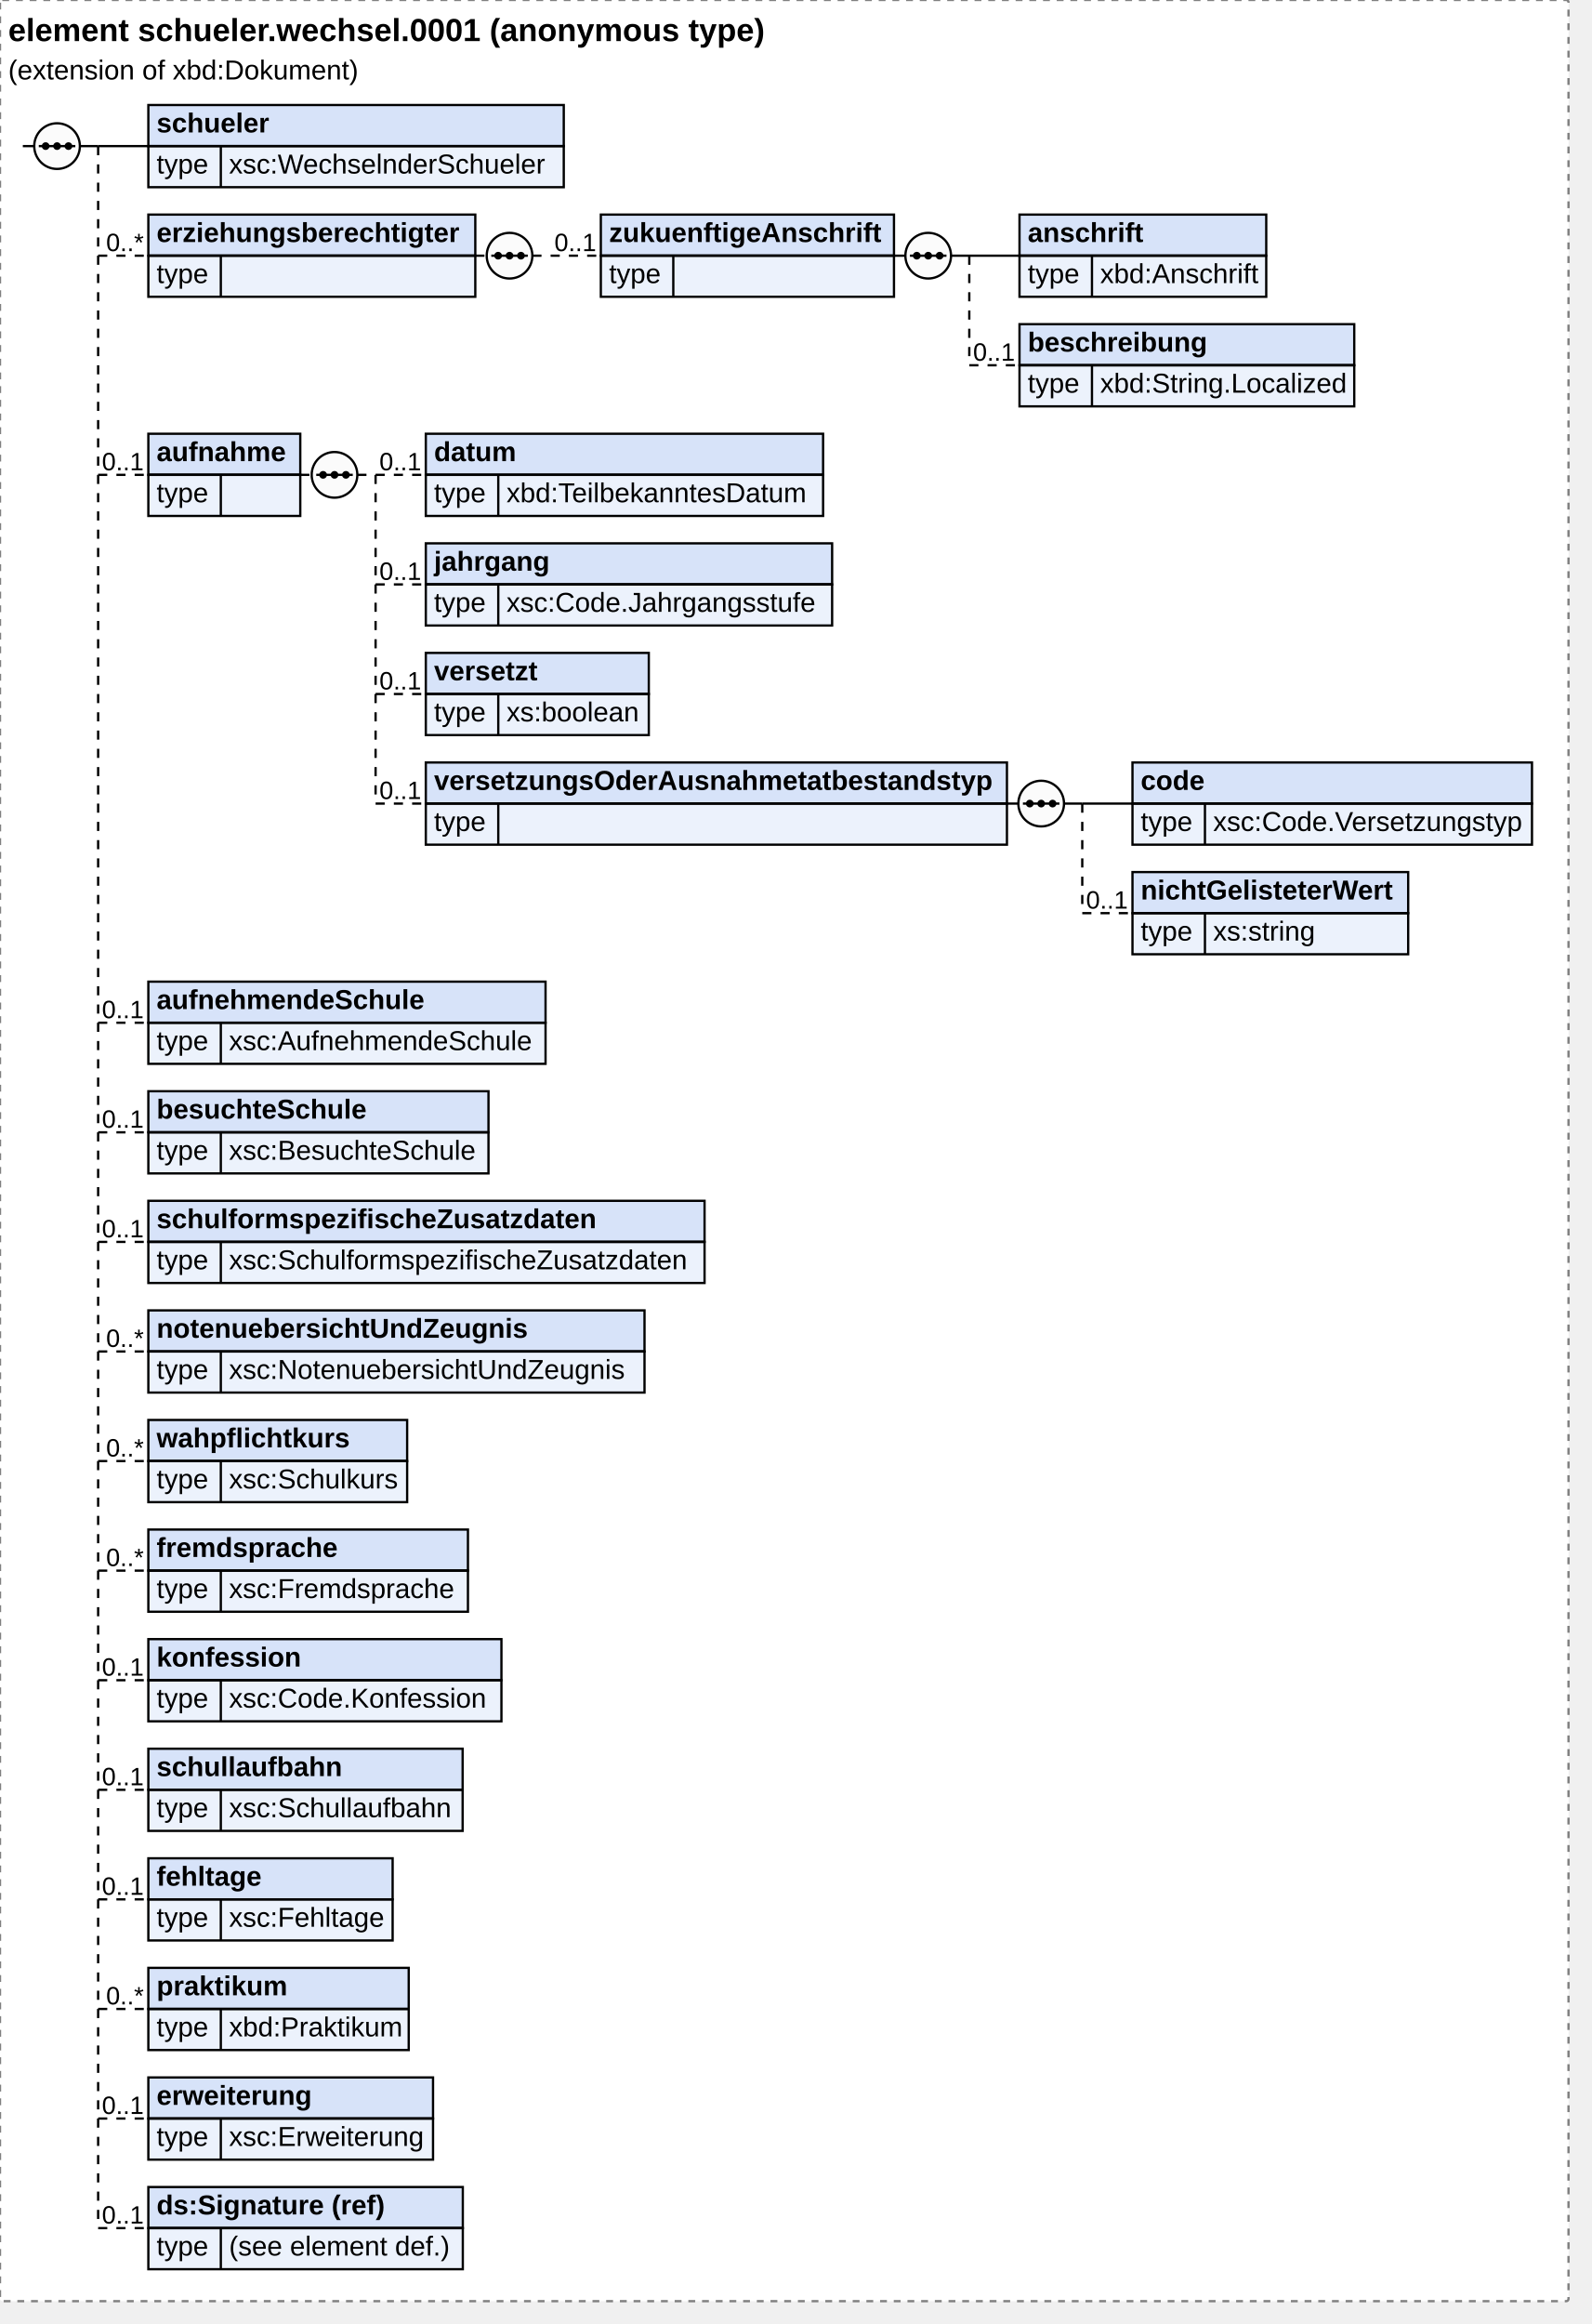
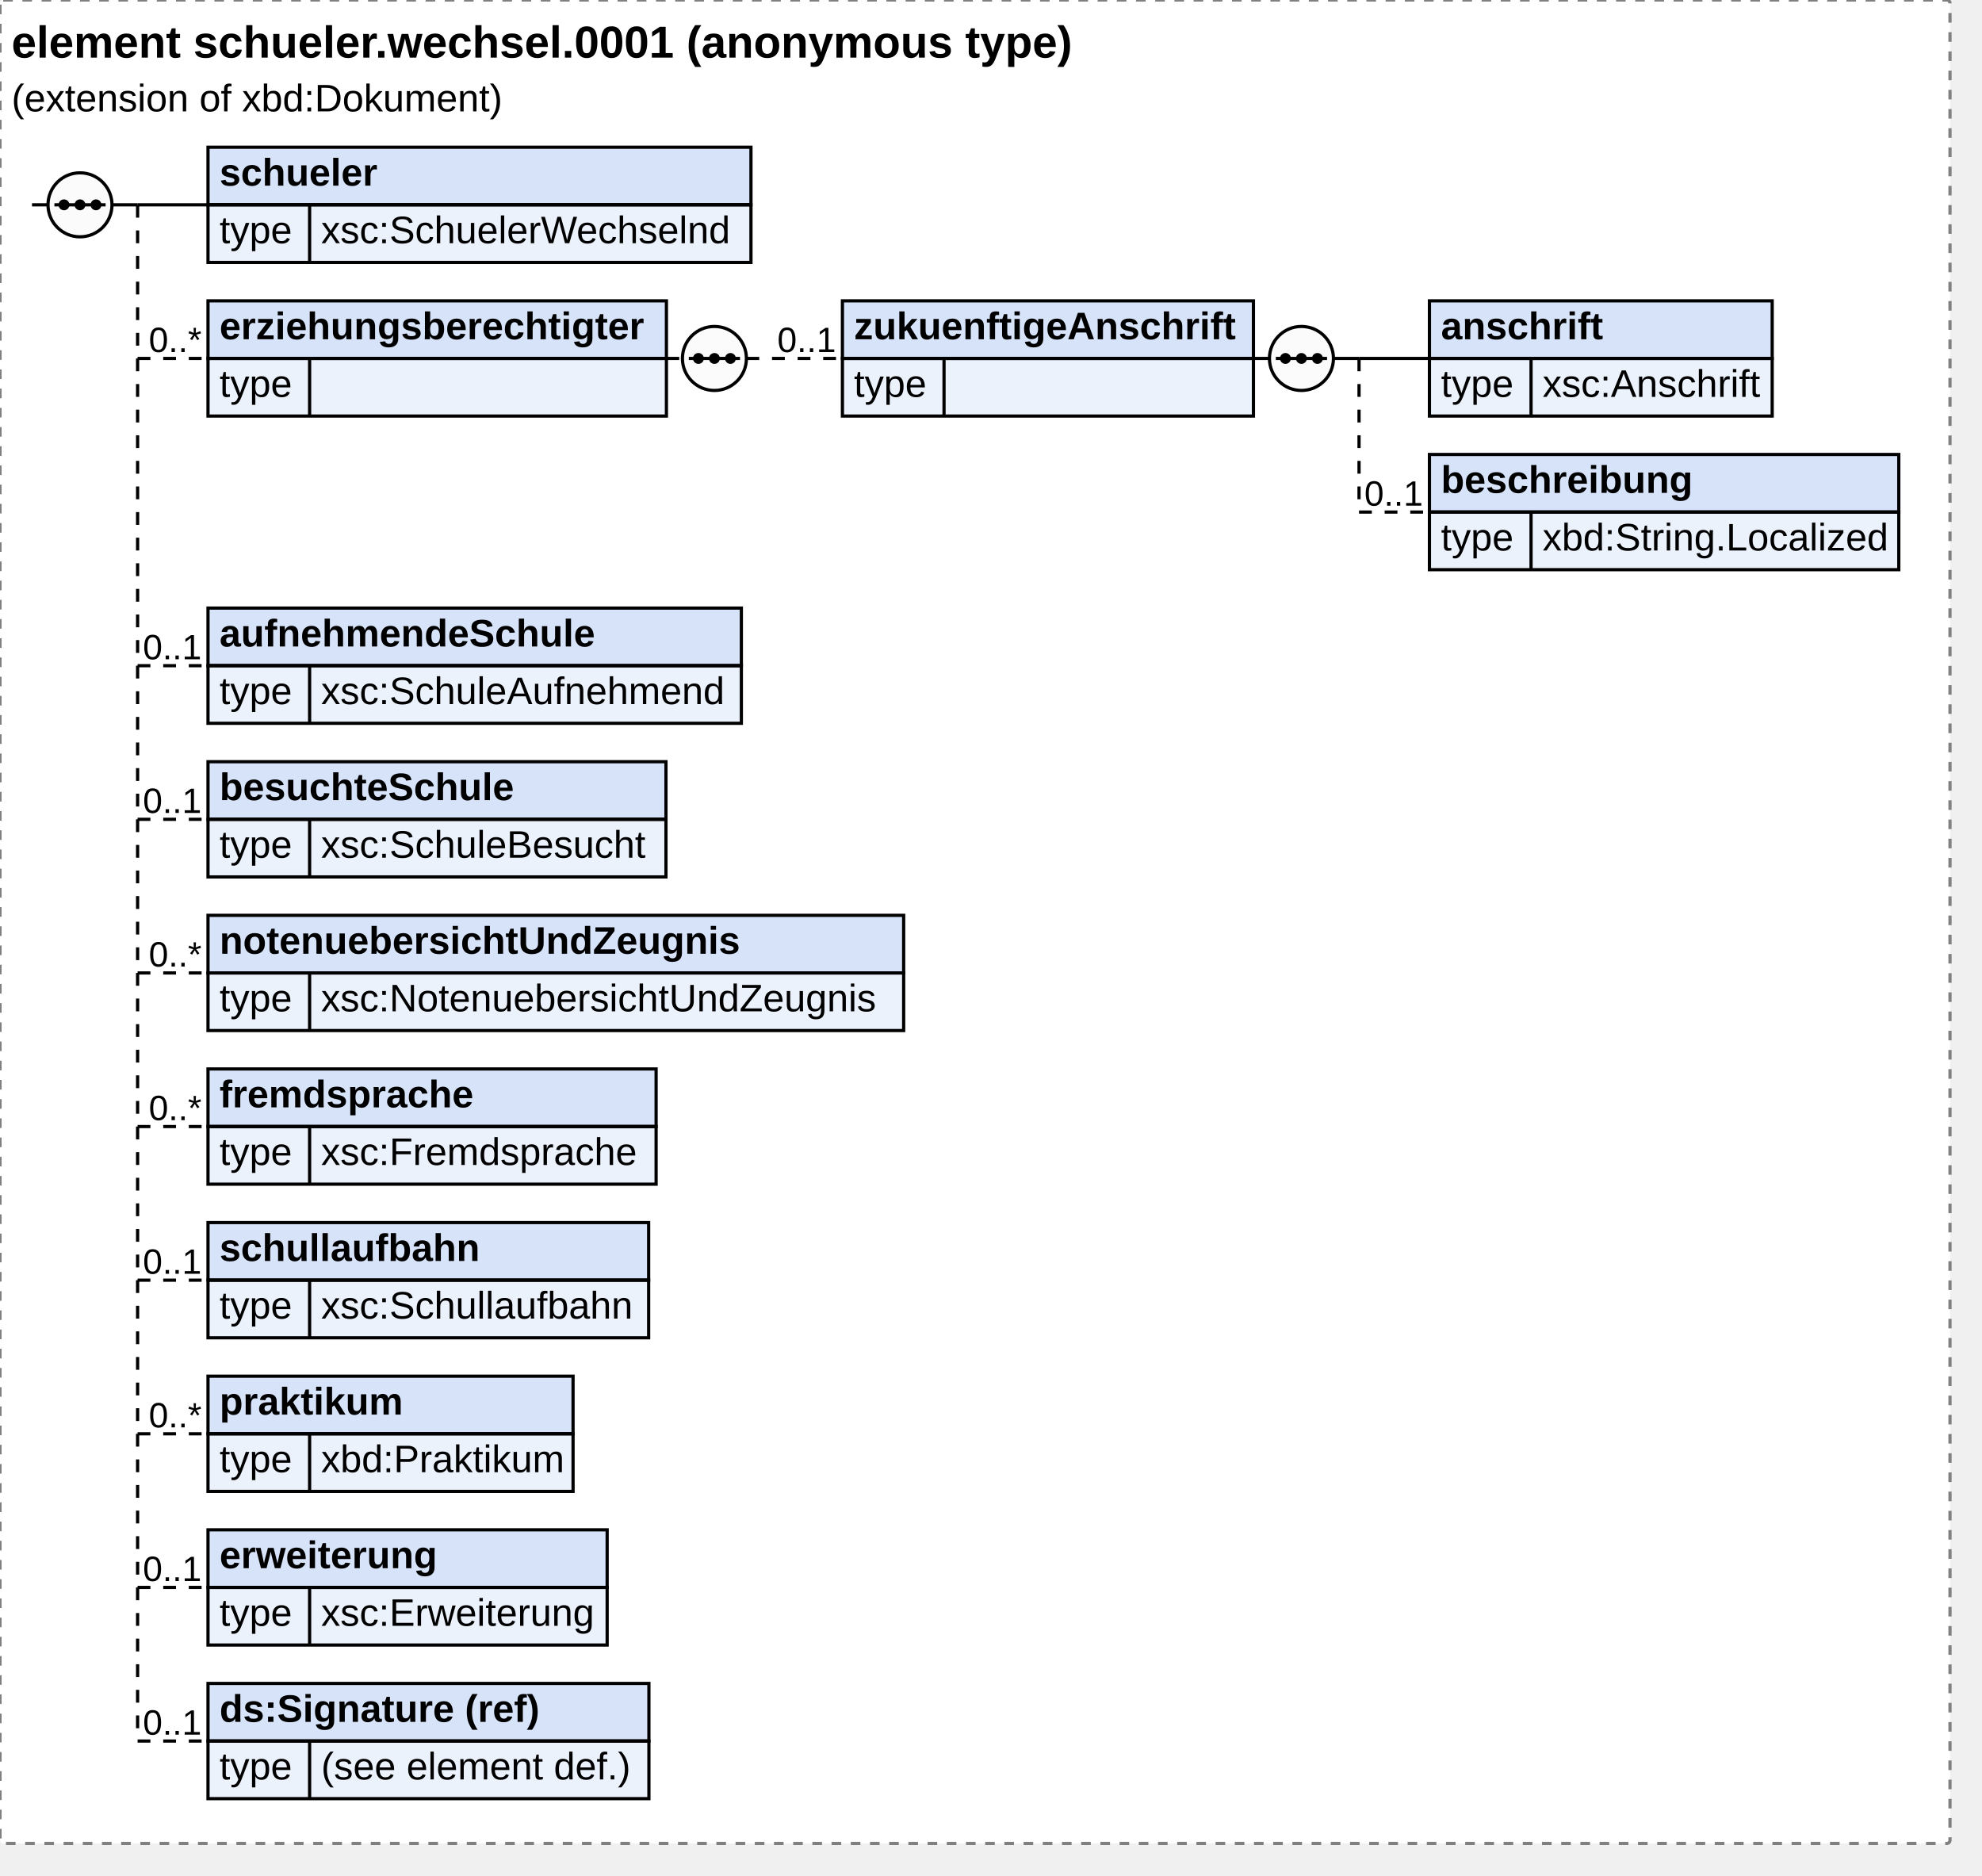
- <svg xmlns="http://www.w3.org/2000/svg" width="697.241" height="1018">
+ <svg xmlns="http://www.w3.org/2000/svg" width="619.366" height="586">
  <defs>
    <style type="text/css">
                        text {
                            font-family: 'Arial';
                            fill: black;
                        }
                        text.at {
                            font-family: 'Arial';
                            fill: rgb(242, 152, 0);
                        }
                        line {
                            stroke: black;
                        }
                        line.type-structure {
                            stroke: black;
                        }
                        line.type-structure-optional {
                            stroke: black;
                            stroke-dasharray: 4, 4;
                        }
                        rect.attribute-upper {
                            stroke: black;
                            fill: rgb(255, 239, 211);
                        }
                        rect.element-upper {
                            stroke: black;
                            fill: rgb(215, 227, 249);
                        }
                        rect.element-lower {
                            stroke: black;
                            fill: rgb(236, 242, 252);
                        }
                        a text {
                            fill: black;
                        } 
                    </style>
  </defs>
-   <rect width="687.241" height="1008" stroke-dasharray="3,3" rx="1" ry="1" style="stroke: grey;fill: white;" />
+   <rect width="609.366" height="576" stroke-dasharray="3,3" rx="1" ry="1" style="stroke: grey;fill: white;" />
  <text font-size="14" x="3.6" y="18" font-weight="bold">element schueler.wechsel.0001 (anonymous type)</text>
  <text font-size="12" x="3.6" y="34.8"> (extension of xbd:Dokument)</text>
  <g transform="translate(10,46)">
    <g transform="translate(55,0)">
-       <rect width="182.016" height="18" class="element-upper" />
-       <rect width="182.016" height="18" y="18" class="element-lower" />
+       <rect width="169.672" height="18" class="element-upper" />
+       <rect width="169.672" height="18" y="18" class="element-lower" />
      <text font-size="12" x="3.6" y="12" font-weight="bold">schueler</text>
-       <line x1="0" y1="18" x2="182.016" y2="18" />
-       <text font-size="12" fill="grey" x="3.6" y="30">type</text>
-       <line x1="31.753" y1="18" x2="31.753" y2="36" />
-       <text font-size="12" x="35.353" y="30">xsc:WechselnderSchueler</text>
-       <g transform="translate(182.0156,0)" />
+       <line x1="0" y1="18" x2="169.672" y2="18" />
+       <text font-size="12" fill="grey" x="3.6" y="30">type</text>
+       <line x1="31.753" y1="18" x2="31.753" y2="36" />
+       <text font-size="12" x="35.353" y="30">xsc:SchuelerWechselnd</text>
+       <g transform="translate(169.6719,0)" />
    </g>
    <line x1="33" y1="18" x2="55" y2="18" class="type-structure-required" />
    <text font-size="11" fill="black" x="53" y="16" text-anchor="end" />
    <line x1="33" y1="18" x2="33" y2="18" class="type-structure-required" />
    <g transform="translate(55,48)">
      <rect width="143.253" height="18" class="element-upper" />
      <rect width="143.253" height="18" y="18" class="element-lower" />
      <text font-size="12" x="3.6" y="12" font-weight="bold">erziehungsberechtigter</text>
      <line x1="0" y1="18" x2="143.253" y2="18" />
      <text font-size="12" fill="grey" x="3.6" y="30">type</text>
      <line x1="31.753" y1="18" x2="31.753" y2="36" />
      <g transform="translate(143.2531,0)">
        <g transform="translate(55,0)">
          <rect width="128.441" height="18" class="element-upper" />
          <rect width="128.441" height="18" y="18" class="element-lower" />
          <text font-size="12" x="3.6" y="12" font-weight="bold">zukuenftigeAnschrift</text>
          <line x1="0" y1="18" x2="128.441" y2="18" />
          <text font-size="12" fill="grey" x="3.6" y="30">type</text>
          <line x1="31.753" y1="18" x2="31.753" y2="36" />
          <g transform="translate(128.4406,0)">
            <g transform="translate(55,0)">
-               <rect width="108.109" height="18" class="element-upper" />
-               <rect width="108.109" height="18" y="18" class="element-lower" />
+               <rect width="107.109" height="18" class="element-upper" />
+               <rect width="107.109" height="18" y="18" class="element-lower" />
              <text font-size="12" x="3.6" y="12" font-weight="bold">anschrift</text>
-               <line x1="0" y1="18" x2="108.109" y2="18" />
+               <line x1="0" y1="18" x2="107.109" y2="18" />
              <text font-size="12" fill="grey" x="3.6" y="30">type</text>
              <line x1="31.753" y1="18" x2="31.753" y2="36" />
-               <text font-size="12" x="35.353" y="30">xbd:Anschrift</text>
-               <g transform="translate(108.1094,0)" />
+               <text font-size="12" x="35.353" y="30">xsc:Anschrift</text>
+               <g transform="translate(107.1094,0)" />
            </g>
            <line x1="33" y1="18" x2="55" y2="18" class="type-structure-required" />
            <text font-size="11" fill="black" x="53" y="16" text-anchor="end" />
            <line x1="33" y1="18" x2="33" y2="18" class="type-structure-required" />
            <g transform="translate(55,48)">
              <rect width="146.672" height="18" class="element-upper" />
              <rect width="146.672" height="18" y="18" class="element-lower" />
              <text font-size="12" x="3.6" y="12" font-weight="bold">beschreibung</text>
              <line x1="0" y1="18" x2="146.672" y2="18" />
              <text font-size="12" fill="grey" x="3.6" y="30">type</text>
              <line x1="31.753" y1="18" x2="31.753" y2="36" />
              <text font-size="12" x="35.353" y="30">xbd:String.Localized</text>
              <g transform="translate(146.6719,0)" />
            </g>
            <line x1="33" y1="66" x2="55" y2="66" class="type-structure-optional" />
            <text font-size="11" fill="black" x="53" y="64" text-anchor="end">0..1</text>
            <line x1="33" y1="18" x2="33" y2="66" class="type-structure-optional" />
            <circle cx="15" cy="18" r="10" stroke="black" fill="rgb(251, 251, 251)" />
            <line x1="0" y1="18" x2="5" y2="18" class="type-structure-required" />
            <line x1="25" y1="18" x2="33" y2="18" class="type-structure-required" />
            <circle cx="10" cy="18" r="1.2" stroke="black" fill="black" />
            <circle cx="15" cy="18" r="1.2" stroke="black" fill="black" />
            <circle cx="20" cy="18" r="1.2" stroke="black" fill="black" />
            <line x1="7" y1="18" x2="23" y2="18" />
          </g>
        </g>
        <line x1="33" y1="18" x2="55" y2="18" class="type-structure-optional" />
        <text font-size="11" fill="black" x="53" y="16" text-anchor="end">0..1</text>
        <line x1="33" y1="18" x2="33" y2="18" class="type-structure-optional" />
        <circle cx="15" cy="18" r="10" stroke="black" fill="rgb(251, 251, 251)" />
        <line x1="0" y1="18" x2="5" y2="18" class="type-structure-optional" />
        <line x1="25" y1="18" x2="33" y2="18" class="type-structure-optional" />
        <circle cx="10" cy="18" r="1.2" stroke="black" fill="black" />
        <circle cx="15" cy="18" r="1.2" stroke="black" fill="black" />
        <circle cx="20" cy="18" r="1.2" stroke="black" fill="black" />
        <line x1="7" y1="18" x2="23" y2="18" />
      </g>
    </g>
    <line x1="33" y1="66" x2="55" y2="66" class="type-structure-optional" />
    <text font-size="11" fill="black" x="53" y="64" text-anchor="end">0..*</text>
    <line x1="33" y1="18" x2="33" y2="66" class="type-structure-optional" />
    <g transform="translate(55,144)">
-       <rect width="66.566" height="18" class="element-upper" />
-       <rect width="66.566" height="18" y="18" class="element-lower" />
-       <text font-size="12" x="3.6" y="12" font-weight="bold">aufnahme</text>
-       <line x1="0" y1="18" x2="66.566" y2="18" />
-       <text font-size="12" fill="grey" x="3.6" y="30">type</text>
-       <line x1="31.753" y1="18" x2="31.753" y2="36" />
-       <g transform="translate(66.56562,0)">
-         <g transform="translate(55,0)">
-           <rect width="174.078" height="18" class="element-upper" />
-           <rect width="174.078" height="18" y="18" class="element-lower" />
-           <text font-size="12" x="3.6" y="12" font-weight="bold">datum</text>
-           <line x1="0" y1="18" x2="174.078" y2="18" />
-           <text font-size="12" fill="grey" x="3.6" y="30">type</text>
-           <line x1="31.753" y1="18" x2="31.753" y2="36" />
-           <text font-size="12" x="35.353" y="30">xbd:TeilbekanntesDatum</text>
-           <g transform="translate(174.0781,0)" />
-         </g>
-         <line x1="33" y1="18" x2="55" y2="18" class="type-structure-optional" />
-         <text font-size="11" fill="black" x="53" y="16" text-anchor="end">0..1</text>
-         <line x1="33" y1="18" x2="33" y2="18" class="type-structure-optional" />
-         <g transform="translate(55,48)">
-           <rect width="178.031" height="18" class="element-upper" />
-           <rect width="178.031" height="18" y="18" class="element-lower" />
-           <text font-size="12" x="3.6" y="12" font-weight="bold">jahrgang</text>
-           <line x1="0" y1="18" x2="178.031" y2="18" />
-           <text font-size="12" fill="grey" x="3.6" y="30">type</text>
-           <line x1="31.753" y1="18" x2="31.753" y2="36" />
-           <text font-size="12" x="35.353" y="30">xsc:Code.Jahrgangsstufe</text>
-           <g transform="translate(178.0312,0)" />
-         </g>
-         <line x1="33" y1="66" x2="55" y2="66" class="type-structure-optional" />
-         <text font-size="11" fill="black" x="53" y="64" text-anchor="end">0..1</text>
-         <line x1="33" y1="18" x2="33" y2="66" class="type-structure-optional" />
-         <g transform="translate(55,96)">
-           <rect width="97.703" height="18" class="element-upper" />
-           <rect width="97.703" height="18" y="18" class="element-lower" />
-           <text font-size="12" x="3.6" y="12" font-weight="bold">versetzt</text>
-           <line x1="0" y1="18" x2="97.703" y2="18" />
-           <text font-size="12" fill="grey" x="3.6" y="30">type</text>
-           <line x1="31.753" y1="18" x2="31.753" y2="36" />
-           <text font-size="12" x="35.353" y="30">xs:boolean</text>
-           <g transform="translate(97.70312,0)" />
-         </g>
-         <line x1="33" y1="114" x2="55" y2="114" class="type-structure-optional" />
-         <text font-size="11" fill="black" x="53" y="112" text-anchor="end">0..1</text>
-         <line x1="33" y1="66" x2="33" y2="114" class="type-structure-optional" />
-         <g transform="translate(55,144)">
-           <rect width="254.628" height="18" class="element-upper" />
-           <rect width="254.628" height="18" y="18" class="element-lower" />
-           <text font-size="12" x="3.6" y="12" font-weight="bold">versetzungsOderAusnahmetatbestandstyp</text>
-           <line x1="0" y1="18" x2="254.628" y2="18" />
-           <text font-size="12" fill="grey" x="3.6" y="30">type</text>
-           <line x1="31.753" y1="18" x2="31.753" y2="36" />
-           <g transform="translate(254.6281,0)">
-             <g transform="translate(55,0)">
-               <rect width="175.047" height="18" class="element-upper" />
-               <rect width="175.047" height="18" y="18" class="element-lower" />
-               <text font-size="12" x="3.6" y="12" font-weight="bold">code</text>
-               <line x1="0" y1="18" x2="175.047" y2="18" />
-               <text font-size="12" fill="grey" x="3.6" y="30">type</text>
-               <line x1="31.753" y1="18" x2="31.753" y2="36" />
-               <text font-size="12" x="35.353" y="30">xsc:Code.Versetzungstyp</text>
-               <g transform="translate(175.0469,0)" />
-             </g>
-             <line x1="33" y1="18" x2="55" y2="18" class="type-structure-required" />
-             <text font-size="11" fill="black" x="53" y="16" text-anchor="end" />
-             <line x1="33" y1="18" x2="33" y2="18" class="type-structure-required" />
-             <g transform="translate(55,48)">
-               <rect width="120.8" height="18" class="element-upper" />
-               <rect width="120.8" height="18" y="18" class="element-lower" />
-               <text font-size="12" x="3.6" y="12" font-weight="bold">nichtGelisteterWert</text>
-               <line x1="0" y1="18" x2="120.8" y2="18" />
-               <text font-size="12" fill="grey" x="3.6" y="30">type</text>
-               <line x1="31.753" y1="18" x2="31.753" y2="36" />
-               <text font-size="12" x="35.353" y="30">xs:string</text>
-               <g transform="translate(120.8,0)" />
-             </g>
-             <line x1="33" y1="66" x2="55" y2="66" class="type-structure-optional" />
-             <text font-size="11" fill="black" x="53" y="64" text-anchor="end">0..1</text>
-             <line x1="33" y1="18" x2="33" y2="66" class="type-structure-optional" />
-             <circle cx="15" cy="18" r="10" stroke="black" fill="rgb(251, 251, 251)" />
-             <line x1="0" y1="18" x2="5" y2="18" class="type-structure-required" />
-             <line x1="25" y1="18" x2="33" y2="18" class="type-structure-required" />
-             <circle cx="10" cy="18" r="1.2" stroke="black" fill="black" />
-             <circle cx="15" cy="18" r="1.2" stroke="black" fill="black" />
-             <circle cx="20" cy="18" r="1.2" stroke="black" fill="black" />
-             <line x1="7" y1="18" x2="23" y2="18" />
-           </g>
-         </g>
-         <line x1="33" y1="162" x2="55" y2="162" class="type-structure-optional" />
-         <text font-size="11" fill="black" x="53" y="160" text-anchor="end">0..1</text>
-         <line x1="33" y1="114" x2="33" y2="162" class="type-structure-optional" />
-         <circle cx="15" cy="18" r="10" stroke="black" fill="rgb(251, 251, 251)" />
-         <line x1="0" y1="18" x2="5" y2="18" class="type-structure-optional" />
-         <line x1="25" y1="18" x2="33" y2="18" class="type-structure-optional" />
-         <circle cx="10" cy="18" r="1.2" stroke="black" fill="black" />
-         <circle cx="15" cy="18" r="1.2" stroke="black" fill="black" />
-         <circle cx="20" cy="18" r="1.2" stroke="black" fill="black" />
-         <line x1="7" y1="18" x2="23" y2="18" />
-       </g>
+       <rect width="166.672" height="18" class="element-upper" />
+       <rect width="166.672" height="18" y="18" class="element-lower" />
+       <text font-size="12" x="3.6" y="12" font-weight="bold">aufnehmendeSchule</text>
+       <line x1="0" y1="18" x2="166.672" y2="18" />
+       <text font-size="12" fill="grey" x="3.6" y="30">type</text>
+       <line x1="31.753" y1="18" x2="31.753" y2="36" />
+       <text font-size="12" x="35.353" y="30">xsc:SchuleAufnehmend</text>
+       <g transform="translate(166.6719,0)" />
    </g>
    <line x1="33" y1="162" x2="55" y2="162" class="type-structure-optional" />
    <text font-size="11" fill="black" x="53" y="160" text-anchor="end">0..1</text>
    <line x1="33" y1="66" x2="33" y2="162" class="type-structure-optional" />
+     <g transform="translate(55,192)">
+       <rect width="143.109" height="18" class="element-upper" />
+       <rect width="143.109" height="18" y="18" class="element-lower" />
+       <text font-size="12" x="3.6" y="12" font-weight="bold">besuchteSchule</text>
+       <line x1="0" y1="18" x2="143.109" y2="18" />
+       <text font-size="12" fill="grey" x="3.6" y="30">type</text>
+       <line x1="31.753" y1="18" x2="31.753" y2="36" />
+       <text font-size="12" x="35.353" y="30">xsc:SchuleBesucht</text>
+       <g transform="translate(143.1094,0)" />
+     </g>
+     <line x1="33" y1="210" x2="55" y2="210" class="type-structure-optional" />
+     <text font-size="11" fill="black" x="53" y="208" text-anchor="end">0..1</text>
+     <line x1="33" y1="162" x2="33" y2="210" class="type-structure-optional" />
+     <g transform="translate(55,240)">
+       <rect width="217.391" height="18" class="element-upper" />
+       <rect width="217.391" height="18" y="18" class="element-lower" />
+       <text font-size="12" x="3.6" y="12" font-weight="bold">notenuebersichtUndZeugnis</text>
+       <line x1="0" y1="18" x2="217.391" y2="18" />
+       <text font-size="12" fill="grey" x="3.6" y="30">type</text>
+       <line x1="31.753" y1="18" x2="31.753" y2="36" />
+       <text font-size="12" x="35.353" y="30">xsc:NotenuebersichtUndZeugnis</text>
+       <g transform="translate(217.3906,0)" />
+     </g>
+     <line x1="33" y1="258" x2="55" y2="258" class="type-structure-optional" />
+     <text font-size="11" fill="black" x="53" y="256" text-anchor="end">0..*</text>
+     <line x1="33" y1="210" x2="33" y2="258" class="type-structure-optional" />
+     <g transform="translate(55,288)">
+       <rect width="140.031" height="18" class="element-upper" />
+       <rect width="140.031" height="18" y="18" class="element-lower" />
+       <text font-size="12" x="3.6" y="12" font-weight="bold">fremdsprache</text>
+       <line x1="0" y1="18" x2="140.031" y2="18" />
+       <text font-size="12" fill="grey" x="3.6" y="30">type</text>
+       <line x1="31.753" y1="18" x2="31.753" y2="36" />
+       <text font-size="12" x="35.353" y="30">xsc:Fremdsprache</text>
+       <g transform="translate(140.0312,0)" />
+     </g>
+     <line x1="33" y1="306" x2="55" y2="306" class="type-structure-optional" />
+     <text font-size="11" fill="black" x="53" y="304" text-anchor="end">0..*</text>
+     <line x1="33" y1="258" x2="33" y2="306" class="type-structure-optional" />
+     <g transform="translate(55,336)">
+       <rect width="137.703" height="18" class="element-upper" />
+       <rect width="137.703" height="18" y="18" class="element-lower" />
+       <text font-size="12" x="3.6" y="12" font-weight="bold">schullaufbahn</text>
+       <line x1="0" y1="18" x2="137.703" y2="18" />
+       <text font-size="12" fill="grey" x="3.6" y="30">type</text>
+       <line x1="31.753" y1="18" x2="31.753" y2="36" />
+       <text font-size="12" x="35.353" y="30">xsc:Schullaufbahn</text>
+       <g transform="translate(137.7031,0)" />
+     </g>
+     <line x1="33" y1="354" x2="55" y2="354" class="type-structure-optional" />
+     <text font-size="11" fill="black" x="53" y="352" text-anchor="end">0..1</text>
+     <line x1="33" y1="306" x2="33" y2="354" class="type-structure-optional" />
    <g transform="translate(55,384)">
-       <rect width="174.031" height="18" class="element-upper" />
-       <rect width="174.031" height="18" y="18" class="element-lower" />
-       <text font-size="12" x="3.6" y="12" font-weight="bold">aufnehmendeSchule</text>
-       <line x1="0" y1="18" x2="174.031" y2="18" />
-       <text font-size="12" fill="grey" x="3.6" y="30">type</text>
-       <line x1="31.753" y1="18" x2="31.753" y2="36" />
-       <text font-size="12" x="35.353" y="30">xsc:AufnehmendeSchule</text>
-       <g transform="translate(174.0312,0)" />
+       <rect width="114.078" height="18" class="element-upper" />
+       <rect width="114.078" height="18" y="18" class="element-lower" />
+       <text font-size="12" x="3.6" y="12" font-weight="bold">praktikum</text>
+       <line x1="0" y1="18" x2="114.078" y2="18" />
+       <text font-size="12" fill="grey" x="3.6" y="30">type</text>
+       <line x1="31.753" y1="18" x2="31.753" y2="36" />
+       <text font-size="12" x="35.353" y="30">xbd:Praktikum</text>
+       <g transform="translate(114.0781,0)" />
    </g>
    <line x1="33" y1="402" x2="55" y2="402" class="type-structure-optional" />
-     <text font-size="11" fill="black" x="53" y="400" text-anchor="end">0..1</text>
-     <line x1="33" y1="162" x2="33" y2="402" class="type-structure-optional" />
+     <text font-size="11" fill="black" x="53" y="400" text-anchor="end">0..*</text>
+     <line x1="33" y1="354" x2="33" y2="402" class="type-structure-optional" />
    <g transform="translate(55,432)">
-       <rect width="149.031" height="18" class="element-upper" />
-       <rect width="149.031" height="18" y="18" class="element-lower" />
-       <text font-size="12" x="3.6" y="12" font-weight="bold">besuchteSchule</text>
-       <line x1="0" y1="18" x2="149.031" y2="18" />
-       <text font-size="12" fill="grey" x="3.6" y="30">type</text>
-       <line x1="31.753" y1="18" x2="31.753" y2="36" />
-       <text font-size="12" x="35.353" y="30">xsc:BesuchteSchule</text>
-       <g transform="translate(149.0312,0)" />
+       <rect width="124.734" height="18" class="element-upper" />
+       <rect width="124.734" height="18" y="18" class="element-lower" />
+       <text font-size="12" x="3.6" y="12" font-weight="bold">erweiterung</text>
+       <line x1="0" y1="18" x2="124.734" y2="18" />
+       <text font-size="12" fill="grey" x="3.6" y="30">type</text>
+       <line x1="31.753" y1="18" x2="31.753" y2="36" />
+       <text font-size="12" x="35.353" y="30">xsc:Erweiterung</text>
+       <g transform="translate(124.7344,0)" />
    </g>
    <line x1="33" y1="450" x2="55" y2="450" class="type-structure-optional" />
    <text font-size="11" fill="black" x="53" y="448" text-anchor="end">0..1</text>
    <line x1="33" y1="402" x2="33" y2="450" class="type-structure-optional" />
    <g transform="translate(55,480)">
-       <rect width="243.703" height="18" class="element-upper" />
-       <rect width="243.703" height="18" y="18" class="element-lower" />
-       <text font-size="12" x="3.6" y="12" font-weight="bold">schulformspezifischeZusatzdaten</text>
-       <line x1="0" y1="18" x2="243.703" y2="18" />
-       <text font-size="12" fill="grey" x="3.6" y="30">type</text>
-       <line x1="31.753" y1="18" x2="31.753" y2="36" />
-       <text font-size="12" x="35.353" y="30">xsc:SchulformspezifischeZusatzdaten</text>
-       <g transform="translate(243.7031,0)" />
-     </g>
-     <line x1="33" y1="498" x2="55" y2="498" class="type-structure-optional" />
-     <text font-size="11" fill="black" x="53" y="496" text-anchor="end">0..1</text>
-     <line x1="33" y1="450" x2="33" y2="498" class="type-structure-optional" />
-     <g transform="translate(55,528)">
-       <rect width="217.391" height="18" class="element-upper" />
-       <rect width="217.391" height="18" y="18" class="element-lower" />
-       <text font-size="12" x="3.6" y="12" font-weight="bold">notenuebersichtUndZeugnis</text>
-       <line x1="0" y1="18" x2="217.391" y2="18" />
-       <text font-size="12" fill="grey" x="3.6" y="30">type</text>
-       <line x1="31.753" y1="18" x2="31.753" y2="36" />
-       <text font-size="12" x="35.353" y="30">xsc:NotenuebersichtUndZeugnis</text>
-       <g transform="translate(217.3906,0)" />
-     </g>
-     <line x1="33" y1="546" x2="55" y2="546" class="type-structure-optional" />
-     <text font-size="11" fill="black" x="53" y="544" text-anchor="end">0..*</text>
-     <line x1="33" y1="498" x2="33" y2="546" class="type-structure-optional" />
-     <g transform="translate(55,576)">
-       <rect width="113.391" height="18" class="element-upper" />
-       <rect width="113.391" height="18" y="18" class="element-lower" />
-       <text font-size="12" x="3.6" y="12" font-weight="bold">wahpflichtkurs</text>
-       <line x1="0" y1="18" x2="113.391" y2="18" />
-       <text font-size="12" fill="grey" x="3.6" y="30">type</text>
-       <line x1="31.753" y1="18" x2="31.753" y2="36" />
-       <text font-size="12" x="35.353" y="30">xsc:Schulkurs</text>
-       <g transform="translate(113.3906,0)" />
-     </g>
-     <line x1="33" y1="594" x2="55" y2="594" class="type-structure-optional" />
-     <text font-size="11" fill="black" x="53" y="592" text-anchor="end">0..*</text>
-     <line x1="33" y1="546" x2="33" y2="594" class="type-structure-optional" />
-     <g transform="translate(55,624)">
-       <rect width="140.031" height="18" class="element-upper" />
-       <rect width="140.031" height="18" y="18" class="element-lower" />
-       <text font-size="12" x="3.6" y="12" font-weight="bold">fremdsprache</text>
-       <line x1="0" y1="18" x2="140.031" y2="18" />
-       <text font-size="12" fill="grey" x="3.6" y="30">type</text>
-       <line x1="31.753" y1="18" x2="31.753" y2="36" />
-       <text font-size="12" x="35.353" y="30">xsc:Fremdsprache</text>
-       <g transform="translate(140.0312,0)" />
-     </g>
-     <line x1="33" y1="642" x2="55" y2="642" class="type-structure-optional" />
-     <text font-size="11" fill="black" x="53" y="640" text-anchor="end">0..*</text>
-     <line x1="33" y1="594" x2="33" y2="642" class="type-structure-optional" />
-     <g transform="translate(55,672)">
-       <rect width="154.703" height="18" class="element-upper" />
-       <rect width="154.703" height="18" y="18" class="element-lower" />
-       <text font-size="12" x="3.6" y="12" font-weight="bold">konfession</text>
-       <line x1="0" y1="18" x2="154.703" y2="18" />
-       <text font-size="12" fill="grey" x="3.6" y="30">type</text>
-       <line x1="31.753" y1="18" x2="31.753" y2="36" />
-       <text font-size="12" x="35.353" y="30">xsc:Code.Konfession</text>
-       <g transform="translate(154.7031,0)" />
-     </g>
-     <line x1="33" y1="690" x2="55" y2="690" class="type-structure-optional" />
-     <text font-size="11" fill="black" x="53" y="688" text-anchor="end">0..1</text>
-     <line x1="33" y1="642" x2="33" y2="690" class="type-structure-optional" />
-     <g transform="translate(55,720)">
-       <rect width="137.703" height="18" class="element-upper" />
-       <rect width="137.703" height="18" y="18" class="element-lower" />
-       <text font-size="12" x="3.6" y="12" font-weight="bold">schullaufbahn</text>
-       <line x1="0" y1="18" x2="137.703" y2="18" />
-       <text font-size="12" fill="grey" x="3.6" y="30">type</text>
-       <line x1="31.753" y1="18" x2="31.753" y2="36" />
-       <text font-size="12" x="35.353" y="30">xsc:Schullaufbahn</text>
-       <g transform="translate(137.7031,0)" />
-     </g>
-     <line x1="33" y1="738" x2="55" y2="738" class="type-structure-optional" />
-     <text font-size="11" fill="black" x="53" y="736" text-anchor="end">0..1</text>
-     <line x1="33" y1="690" x2="33" y2="738" class="type-structure-optional" />
-     <g transform="translate(55,768)">
-       <rect width="107.031" height="18" class="element-upper" />
-       <rect width="107.031" height="18" y="18" class="element-lower" />
-       <text font-size="12" x="3.6" y="12" font-weight="bold">fehltage</text>
-       <line x1="0" y1="18" x2="107.031" y2="18" />
-       <text font-size="12" fill="grey" x="3.6" y="30">type</text>
-       <line x1="31.753" y1="18" x2="31.753" y2="36" />
-       <text font-size="12" x="35.353" y="30">xsc:Fehltage</text>
-       <g transform="translate(107.0312,0)" />
-     </g>
-     <line x1="33" y1="786" x2="55" y2="786" class="type-structure-optional" />
-     <text font-size="11" fill="black" x="53" y="784" text-anchor="end">0..1</text>
-     <line x1="33" y1="738" x2="33" y2="786" class="type-structure-optional" />
-     <g transform="translate(55,816)">
-       <rect width="114.078" height="18" class="element-upper" />
-       <rect width="114.078" height="18" y="18" class="element-lower" />
-       <text font-size="12" x="3.6" y="12" font-weight="bold">praktikum</text>
-       <line x1="0" y1="18" x2="114.078" y2="18" />
-       <text font-size="12" fill="grey" x="3.6" y="30">type</text>
-       <line x1="31.753" y1="18" x2="31.753" y2="36" />
-       <text font-size="12" x="35.353" y="30">xbd:Praktikum</text>
-       <g transform="translate(114.0781,0)" />
-     </g>
-     <line x1="33" y1="834" x2="55" y2="834" class="type-structure-optional" />
-     <text font-size="11" fill="black" x="53" y="832" text-anchor="end">0..*</text>
-     <line x1="33" y1="786" x2="33" y2="834" class="type-structure-optional" />
-     <g transform="translate(55,864)">
-       <rect width="124.734" height="18" class="element-upper" />
-       <rect width="124.734" height="18" y="18" class="element-lower" />
-       <text font-size="12" x="3.6" y="12" font-weight="bold">erweiterung</text>
-       <line x1="0" y1="18" x2="124.734" y2="18" />
-       <text font-size="12" fill="grey" x="3.6" y="30">type</text>
-       <line x1="31.753" y1="18" x2="31.753" y2="36" />
-       <text font-size="12" x="35.353" y="30">xsc:Erweiterung</text>
-       <g transform="translate(124.7344,0)" />
-     </g>
-     <line x1="33" y1="882" x2="55" y2="882" class="type-structure-optional" />
-     <text font-size="11" fill="black" x="53" y="880" text-anchor="end">0..1</text>
-     <line x1="33" y1="834" x2="33" y2="882" class="type-structure-optional" />
-     <g transform="translate(55,912)">
      <rect width="137.781" height="18" class="element-upper" />
      <rect width="137.781" height="18" y="18" class="element-lower" />
      <text font-size="12" x="3.6" y="12" font-weight="bold">ds:Signature (ref)</text>
      <line x1="0" y1="18" x2="137.781" y2="18" />
      <text font-size="12" fill="grey" x="3.6" y="30">type</text>
      <line x1="31.753" y1="18" x2="31.753" y2="36" />
      <text font-size="12" x="35.353" y="30">(see element def.)</text>
      <g transform="translate(137.7812,0)" />
    </g>
-     <line x1="33" y1="930" x2="55" y2="930" class="type-structure-optional" />
-     <text font-size="11" fill="black" x="53" y="928" text-anchor="end">0..1</text>
-     <line x1="33" y1="882" x2="33" y2="930" class="type-structure-optional" />
+     <line x1="33" y1="498" x2="55" y2="498" class="type-structure-optional" />
+     <text font-size="11" fill="black" x="53" y="496" text-anchor="end">0..1</text>
+     <line x1="33" y1="450" x2="33" y2="498" class="type-structure-optional" />
    <circle cx="15" cy="18" r="10" stroke="black" fill="rgb(251, 251, 251)" />
    <line x1="0" y1="18" x2="5" y2="18" class="type-structure-required" />
    <line x1="25" y1="18" x2="33" y2="18" class="type-structure-required" />
    <circle cx="10" cy="18" r="1.2" stroke="black" fill="black" />
    <circle cx="15" cy="18" r="1.2" stroke="black" fill="black" />
    <circle cx="20" cy="18" r="1.2" stroke="black" fill="black" />
    <line x1="7" y1="18" x2="23" y2="18" />
  </g>
</svg>
